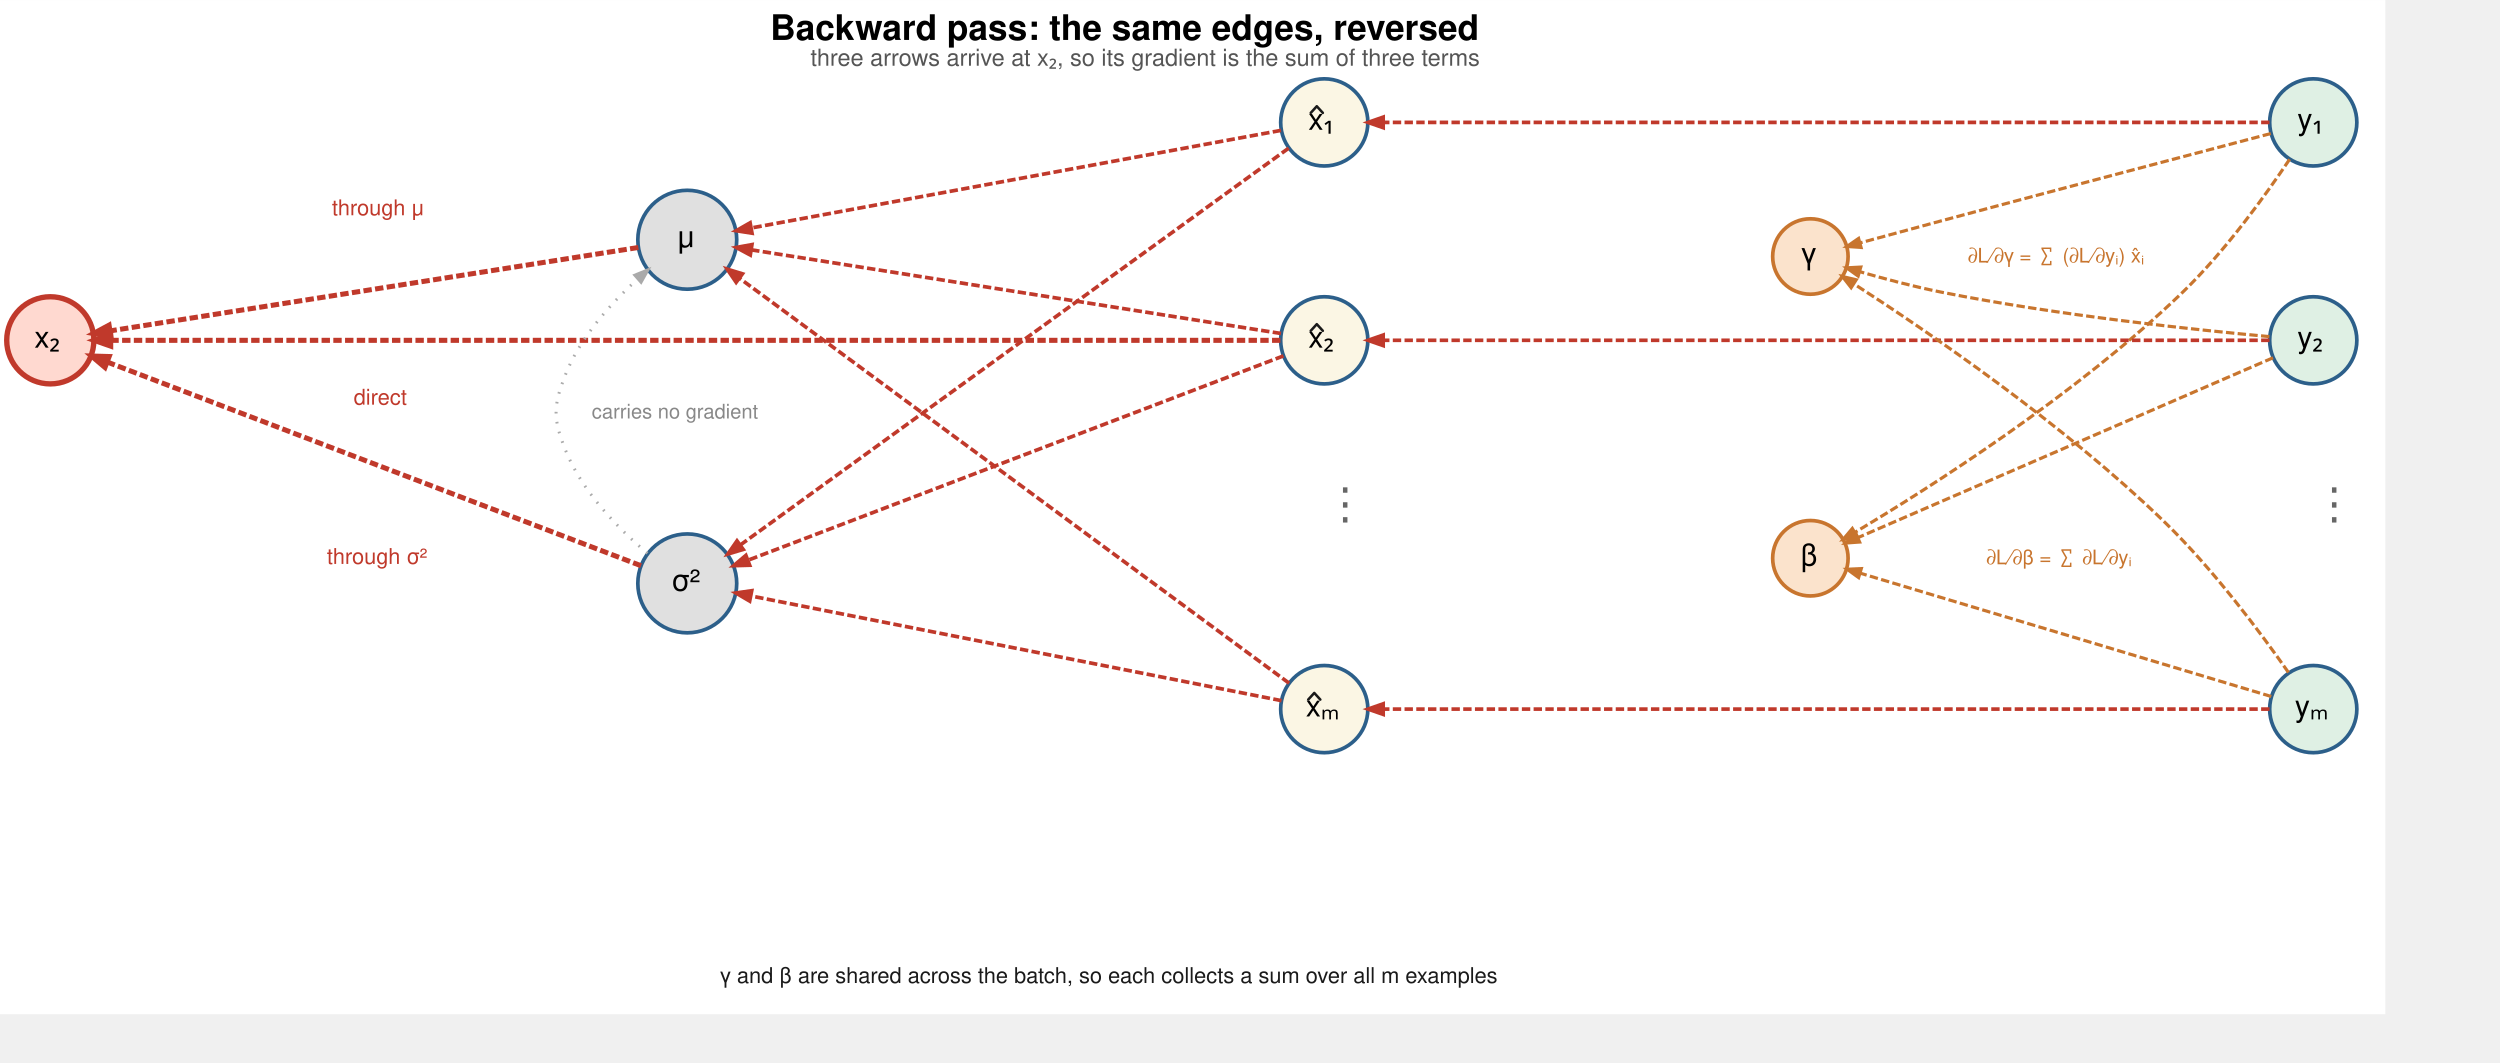
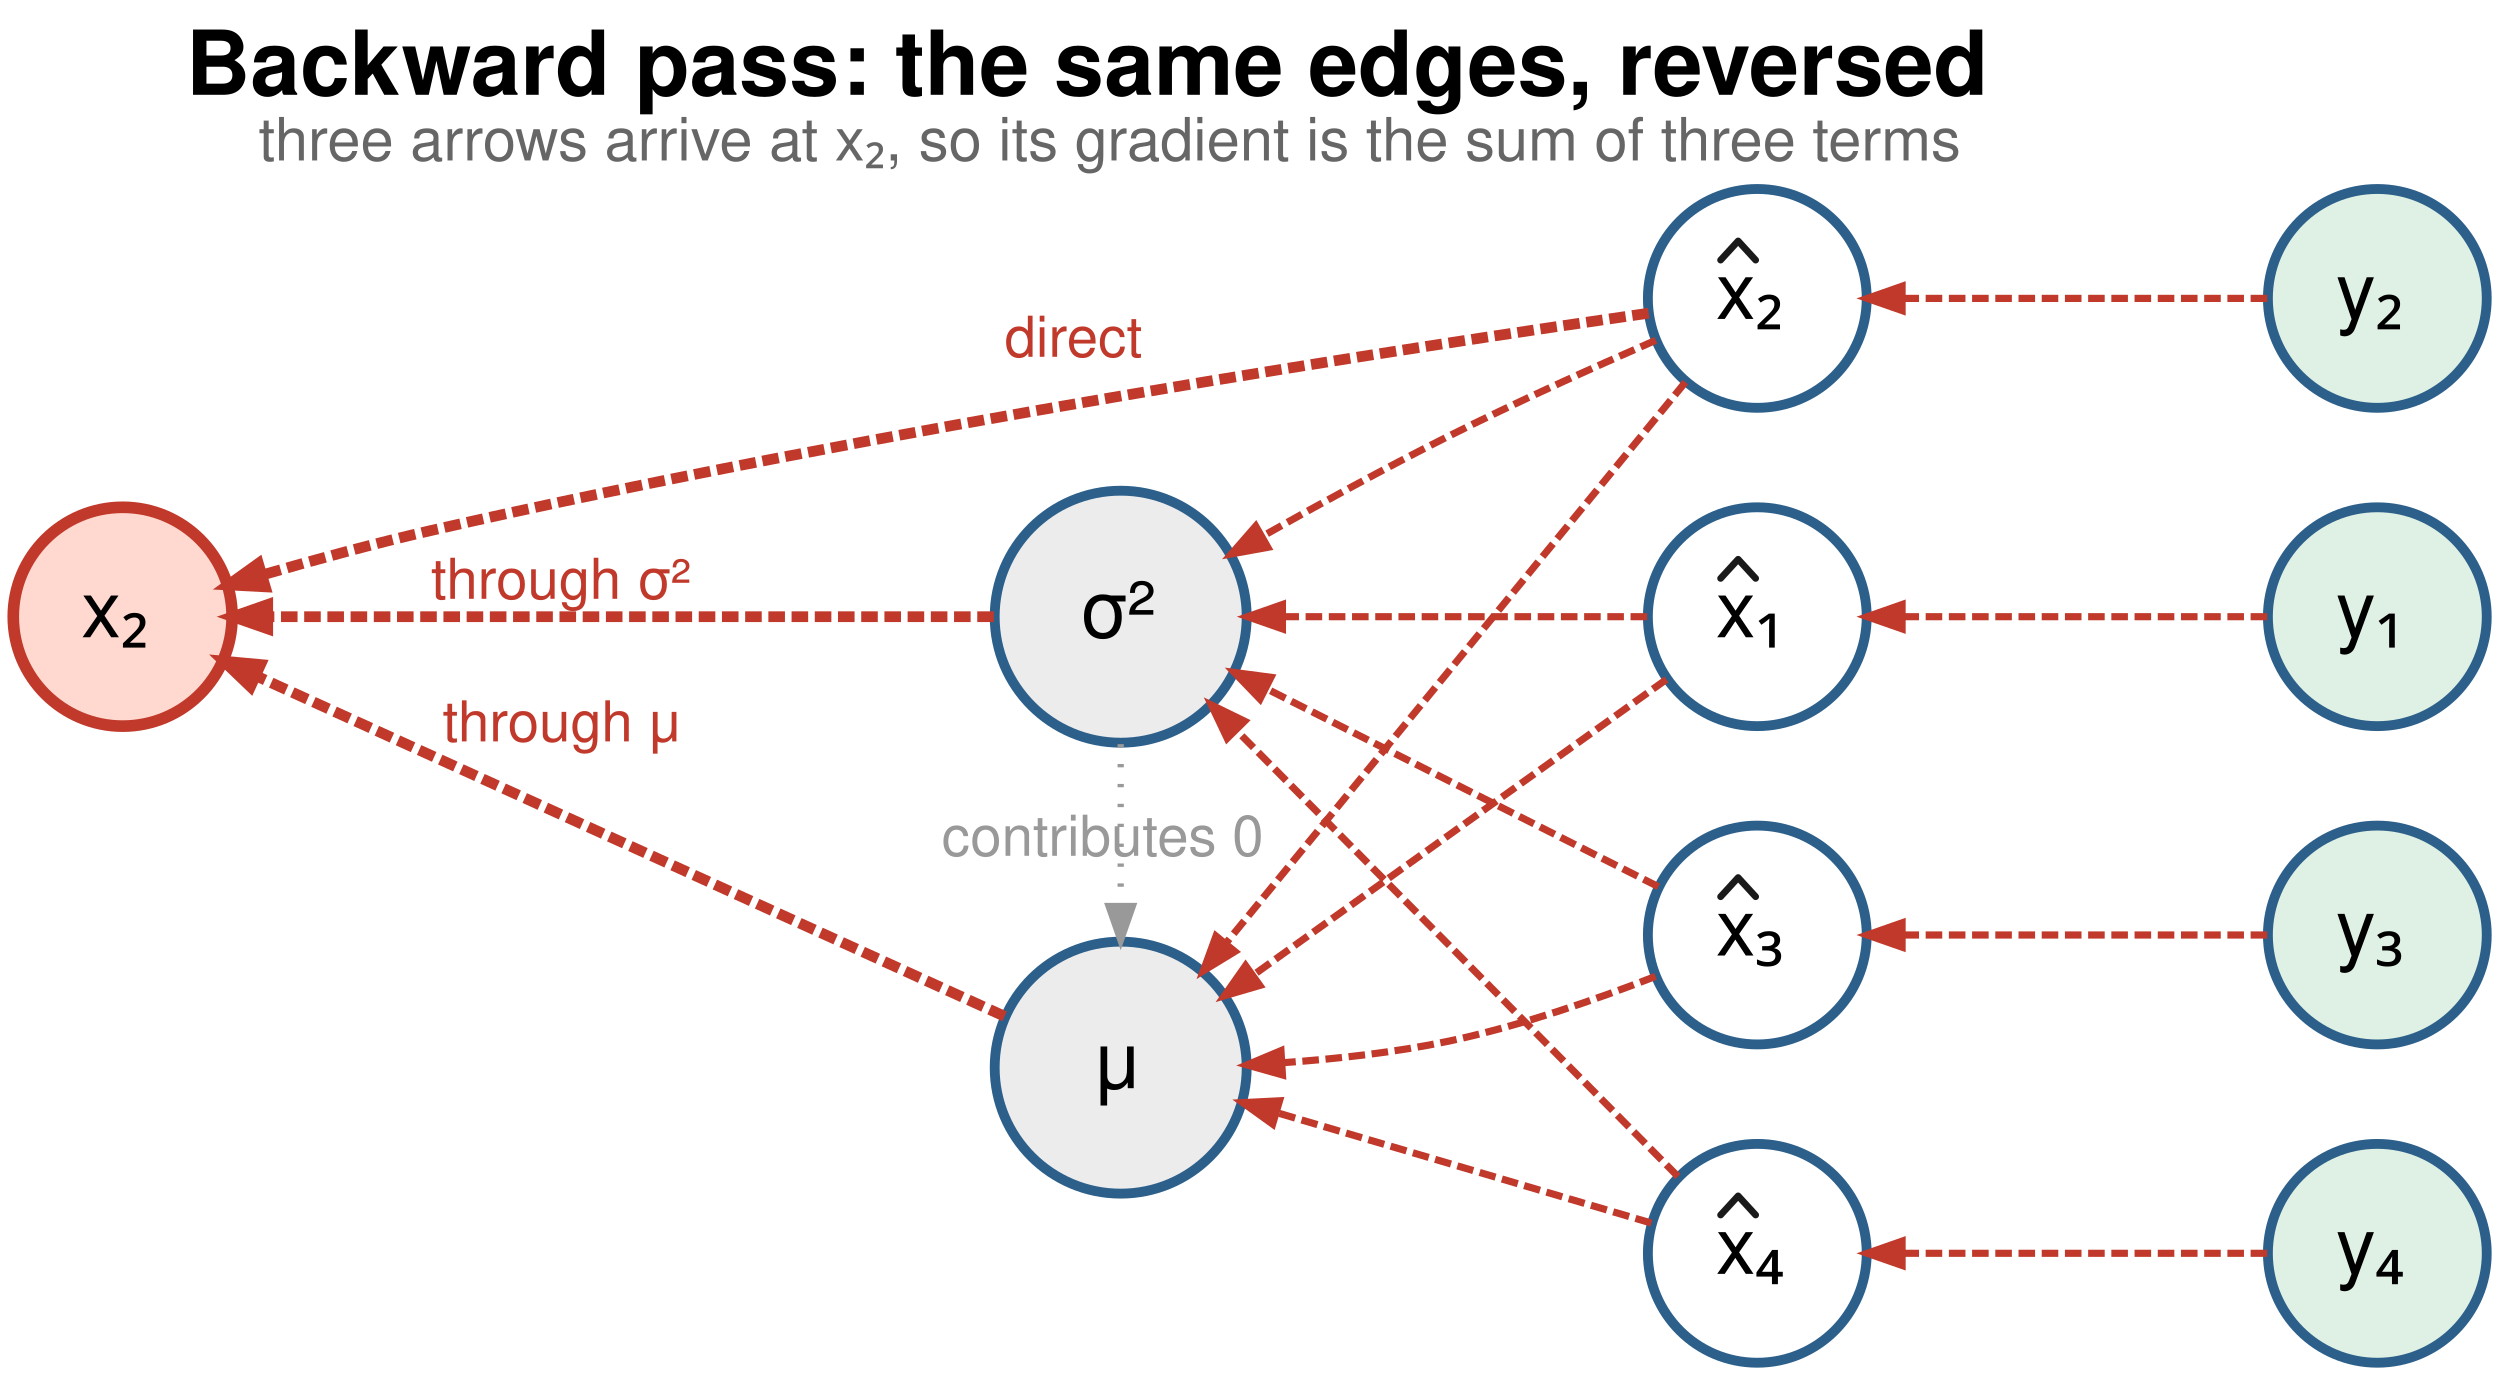
- <svg xmlns="http://www.w3.org/2000/svg" width="1560pt" height="663pt" viewBox="68.40 28.80 1491.40 633.80">
-   <g id="graph0" class="graph" transform="scale(1 1) rotate(0) translate(72.4 629.8)">
-     <polygon fill="white" stroke="transparent" points="-4,4 -4,-601 1419,-601 1419,4 -4,4" />
-     <text text-anchor="start" x="455.5" y="-577.2" font-family="Helvetica,sans-Serif" font-weight="bold" font-size="21.00">Backward pass: the same edges, reversed</text>
-     <text text-anchor="start" x="479.5" y="-561.8" font-family="Helvetica,sans-Serif" font-size="14.00" fill="#555555">three arrows arrive at x₂, so its gradient is the sum of three terms</text>
+ <svg xmlns="http://www.w3.org/2000/svg" width="754pt" height="415pt" viewBox="0.00 0.00 754.00 415.00">
+   <g id="graph0" class="graph" transform="scale(1 1) rotate(0) translate(4 411)">
+     <polygon fill="white" stroke="transparent" points="-4,4 -4,-411 750,-411 750,4 -4,4" />
+     <text text-anchor="start" x="52" y="-382.4" font-family="Helvetica,sans-Serif" font-weight="bold" font-size="27.00">Backward pass: the same edges, reversed</text>
+     <text text-anchor="start" x="74" y="-362.6" font-family="Helvetica,sans-Serif" font-size="18.00" fill="#666666">three arrows arrive at x₂, so its gradient is the sum of three terms</text>
    <g id="node1" class="node">
-       <ellipse fill="#dff0e4" stroke="#2c5f8a" stroke-width="2.2" cx="1376" cy="-528" rx="26" ry="26" />
-       <text text-anchor="start" x="1366.5" y="-523.6" font-family="Helvetica,sans-Serif" font-size="18.00">y₁</text>
+       <ellipse fill="#dff0e4" stroke="#2c5f8a" stroke-width="2.97" cx="713" cy="-225" rx="33" ry="33" />
+       <text text-anchor="start" x="700.5" y="-218.8" font-family="Helvetica,sans-Serif" font-size="24.00">y₁</text>
+     </g>
+     <g id="node5" class="node">
+       <ellipse fill="none" stroke="#2c5f8a" stroke-width="2.97" cx="526" cy="-225" rx="33" ry="33" />
+       <text text-anchor="start" x="513.5" y="-218.8" font-family="Helvetica,sans-Serif" font-size="24.00">x₁</text>
+       <path d="M 514.94 -236.56 L 520.22 -242.32 L 525.50 -236.56" fill="none" stroke="#1a1a1a" stroke-width="2.04" stroke-linecap="round" stroke-linejoin="round" />
+     </g>
+     <g id="edge1" class="edge">
+       <path fill="none" stroke="#c0392b" stroke-width="2.16" stroke-dasharray="5,2" d="M679.78,-225C649.36,-225 603.55,-225 570.02,-225" />
+       <polygon fill="#c0392b" stroke="#c0392b" stroke-width="2.16" points="569.67,-221.33 559.17,-225 569.67,-228.68 569.67,-221.33" />
+     </g>
+     <g id="node2" class="node">
+       <ellipse fill="#dff0e4" stroke="#2c5f8a" stroke-width="2.97" cx="713" cy="-321" rx="33" ry="33" />
+       <text text-anchor="start" x="700.5" y="-314.8" font-family="Helvetica,sans-Serif" font-size="24.00">y₂</text>
+     </g>
+     <g id="node6" class="node">
+       <ellipse fill="none" stroke="#2c5f8a" stroke-width="2.97" cx="526" cy="-321" rx="33" ry="33" />
+       <text text-anchor="start" x="513.5" y="-314.8" font-family="Helvetica,sans-Serif" font-size="24.00">x₂</text>
+       <path d="M 514.94 -332.56 L 520.22 -338.32 L 525.50 -332.56" fill="none" stroke="#1a1a1a" stroke-width="2.04" stroke-linecap="round" stroke-linejoin="round" />
+     </g>
+     <g id="edge2" class="edge">
+       <path fill="none" stroke="#c0392b" stroke-width="2.16" stroke-dasharray="5,2" d="M679.78,-321C649.36,-321 603.55,-321 570.02,-321" />
+       <polygon fill="#c0392b" stroke="#c0392b" stroke-width="2.16" points="569.67,-317.33 559.17,-321 569.67,-324.68 569.67,-317.33" />
+     </g>
+     <g id="node3" class="node">
+       <ellipse fill="#dff0e4" stroke="#2c5f8a" stroke-width="2.97" cx="713" cy="-129" rx="33" ry="33" />
+       <text text-anchor="start" x="700.5" y="-122.8" font-family="Helvetica,sans-Serif" font-size="24.00">y₃</text>
+     </g>
+     <g id="node7" class="node">
+       <ellipse fill="none" stroke="#2c5f8a" stroke-width="2.97" cx="526" cy="-129" rx="33" ry="33" />
+       <text text-anchor="start" x="513.5" y="-122.8" font-family="Helvetica,sans-Serif" font-size="24.00">x₃</text>
+       <path d="M 514.94 -140.56 L 520.22 -146.32 L 525.50 -140.56" fill="none" stroke="#1a1a1a" stroke-width="2.04" stroke-linecap="round" stroke-linejoin="round" />
+     </g>
+     <g id="edge3" class="edge">
+       <path fill="none" stroke="#c0392b" stroke-width="2.16" stroke-dasharray="5,2" d="M679.78,-129C649.36,-129 603.55,-129 570.02,-129" />
+       <polygon fill="#c0392b" stroke="#c0392b" stroke-width="2.16" points="569.67,-125.33 559.17,-129 569.67,-132.68 569.67,-125.33" />
    </g>
    <g id="node4" class="node">
-       <ellipse fill="#fbe3cc" stroke="#c8752e" stroke-width="2.2" cx="1076" cy="-448" rx="22.5" ry="22.5" />
-       <text text-anchor="start" x="1070.5" y="-443.6" font-family="Helvetica,sans-Serif" font-size="18.00">γ</text>
+       <ellipse fill="#dff0e4" stroke="#2c5f8a" stroke-width="2.97" cx="713" cy="-33" rx="33" ry="33" />
+       <text text-anchor="start" x="700.5" y="-26.8" font-family="Helvetica,sans-Serif" font-size="24.00">y₄</text>
+     </g>
+     <g id="node8" class="node">
+       <ellipse fill="none" stroke="#2c5f8a" stroke-width="2.97" cx="526" cy="-33" rx="33" ry="33" />
+       <text text-anchor="start" x="513.5" y="-26.8" font-family="Helvetica,sans-Serif" font-size="24.00">x₄</text>
+       <path d="M 514.94 -44.56 L 520.22 -50.32 L 525.50 -44.56" fill="none" stroke="#1a1a1a" stroke-width="2.04" stroke-linecap="round" stroke-linejoin="round" />
+     </g>
+     <g id="edge4" class="edge">
+       <path fill="none" stroke="#c0392b" stroke-width="2.16" stroke-dasharray="5,2" d="M679.78,-33C649.36,-33 603.55,-33 570.02,-33" />
+       <polygon fill="#c0392b" stroke="#c0392b" stroke-width="2.16" points="569.67,-29.33 559.17,-33 569.67,-36.68 569.67,-29.33" />
+     </g>
+     <g id="node9" class="node">
+       <ellipse fill="#ececec" stroke="#2c5f8a" stroke-width="2.97" cx="334" cy="-89" rx="38" ry="38" />
+       <text text-anchor="start" x="326" y="-82.8" font-family="Helvetica,sans-Serif" font-size="24.00">μ</text>
+     </g>
+     <g id="edge5" class="edge">
+       <path fill="none" stroke="#c0392b" stroke-width="2.16" stroke-dasharray="5,2" d="M498.58,-206.09C466.2,-182.91 411.07,-143.45 373.85,-116.81" />
+       <polygon fill="#c0392b" stroke="#c0392b" stroke-width="2.16" points="375.95,-113.79 365.27,-110.67 371.67,-119.77 375.95,-113.79" />
+     </g>
+     <g id="node10" class="node">
+       <ellipse fill="#ececec" stroke="#2c5f8a" stroke-width="2.97" cx="334" cy="-225" rx="38" ry="38" />
+       <text text-anchor="start" x="321.5" y="-218.8" font-family="Helvetica,sans-Serif" font-size="24.00">σ²</text>
+     </g>
+     <g id="edge9" class="edge">
+       <path fill="none" stroke="#c0392b" stroke-width="2.16" stroke-dasharray="5,2" d="M492.77,-225C462.68,-225 417.37,-225 383.02,-225" />
+       <polygon fill="#c0392b" stroke="#c0392b" stroke-width="2.16" points="382.78,-221.33 372.28,-225 382.78,-228.68 382.78,-221.33" />
+     </g>
+     <g id="edge6" class="edge">
+       <path fill="none" stroke="#c0392b" stroke-width="2.16" stroke-dasharray="5,2" d="M504.3,-295.73C470.82,-254.85 404.61,-174 365.65,-126.42" />
+       <polygon fill="#c0392b" stroke="#c0392b" stroke-width="2.16" points="368.43,-124.02 358.94,-118.23 362.75,-128.68 368.43,-124.02" />
+     </g>
+     <g id="edge10" class="edge">
+       <path fill="none" stroke="#c0392b" stroke-width="2.16" stroke-dasharray="5,2" d="M495.38,-308.38C476.96,-300.35 452.89,-289.51 432,-279 413.72,-269.8 393.92,-258.95 377,-249.39" />
+       <polygon fill="#c0392b" stroke="#c0392b" stroke-width="2.16" points="378.36,-245.93 367.41,-243.94 374.72,-252.32 378.36,-245.93" />
+     </g>
+     <g id="node11" class="node">
+       <ellipse fill="#ffd9d0" stroke="#c0392b" stroke-width="3.51" cx="33" cy="-225" rx="33" ry="33" />
+       <text text-anchor="start" x="20.5" y="-218.8" font-family="Helvetica,sans-Serif" font-size="24.00">x₂</text>
+     </g>
+     <g id="edge13" class="edge">
+       <path fill="none" stroke="#c0392b" stroke-width="3.24" stroke-dasharray="5,2" d="M493.23,-316.55C425.37,-306.8 261.41,-281.93 126,-251 109.3,-247.19 91.12,-242.22 75.36,-237.66" />
+       <polygon fill="#c0392b" stroke="#c0392b" stroke-width="3.24" points="76,-234.01 64.88,-234.58 73.92,-241.06 76,-234.01" />
+       <text text-anchor="start" x="299" y="-303.4" font-family="Helvetica,sans-Serif" font-size="17.00" fill="#c0392b">  direct  </text>
+     </g>
+     <g id="edge7" class="edge">
+       <path fill="none" stroke="#c0392b" stroke-width="2.16" stroke-dasharray="5,2" d="M495.3,-116.52C477.54,-109.6 454.34,-101.51 433,-97 416.85,-93.59 398.92,-91.61 382.86,-90.48" />
+       <polygon fill="#c0392b" stroke="#c0392b" stroke-width="2.16" points="382.79,-86.79 372.08,-89.82 382.34,-94.13 382.79,-86.79" />
+     </g>
+     <g id="edge11" class="edge">
+       <path fill="none" stroke="#c0392b" stroke-width="2.16" stroke-dasharray="5,2" d="M496.14,-143.58C464.73,-159.45 414.18,-185 378.07,-203.24" />
+       <polygon fill="#c0392b" stroke="#c0392b" stroke-width="2.16" points="376.01,-200.16 368.29,-208.18 379.32,-206.72 376.01,-200.16" />
+     </g>
+     <g id="edge8" class="edge">
+       <path fill="none" stroke="#c0392b" stroke-width="2.16" stroke-dasharray="5,2" d="M494.05,-42.12C463.46,-51.14 416.29,-65.04 381.25,-75.37" />
+       <polygon fill="#c0392b" stroke="#c0392b" stroke-width="2.16" points="379.83,-71.96 370.8,-78.45 381.91,-79.01 379.83,-71.96" />
+     </g>
+     <g id="edge12" class="edge">
+       <path fill="none" stroke="#c0392b" stroke-width="2.16" stroke-dasharray="5,2" d="M502.08,-56.16C469,-89.59 407.63,-151.6 369.19,-190.45" />
+       <polygon fill="#c0392b" stroke="#c0392b" stroke-width="2.16" points="366.12,-188.32 361.35,-198.37 371.35,-193.49 366.12,-188.32" />
    </g>
    <g id="edge14" class="edge">
-       <path fill="none" stroke="#c8752e" stroke-width="1.9" stroke-dasharray="5,2" d="M1350.66,-521.36C1309.39,-510.53 1225.1,-488.35 1153.8,-469.2 1137.98,-464.95 1120.36,-460.16 1105.9,-456.2" />
-       <polygon fill="#c8752e" stroke="#c8752e" stroke-width="1.9" points="1106.24,-453.39 1097.79,-453.98 1104.76,-458.79 1106.24,-453.39" />
+       <path fill="none" stroke="#c0392b" stroke-width="3.24" stroke-dasharray="5,2" d="M298.99,-104.47C243.14,-129.87 132.31,-180.29 73.23,-207.16" />
+       <polygon fill="#c0392b" stroke="#c0392b" stroke-width="3.24" points="71.55,-203.88 63.51,-211.58 74.59,-210.57 71.55,-203.88" />
+       <text text-anchor="start" x="129.5" y="-187.4" font-family="Helvetica,sans-Serif" font-size="17.00" fill="#c0392b">  through μ  </text>
    </g>
-     <g id="node5" class="node">
-       <ellipse fill="#fbe3cc" stroke="#c8752e" stroke-width="2.2" cx="1076" cy="-268" rx="22.5" ry="22.5" />
-       <text text-anchor="start" x="1070" y="-263.6" font-family="Helvetica,sans-Serif" font-size="18.00">β</text>
-     </g>
-     <g id="edge17" class="edge">
-       <path fill="none" stroke="#c8752e" stroke-width="1.9" stroke-dasharray="5,2" d="M1361.87,-505.97C1347.42,-484.39 1323.55,-451.28 1298.2,-426.8 1234.84,-365.62 1146.44,-309.62 1102.7,-283.49" />
-       <polygon fill="#c8752e" stroke="#c8752e" stroke-width="1.9" points="1103.88,-280.93 1095.57,-279.26 1101.02,-285.75 1103.88,-280.93" />
-     </g>
-     <g id="node6" class="node">
-       <ellipse fill="#fbf6e4" stroke="#2c5f8a" stroke-width="2.2" cx="786" cy="-528" rx="26" ry="26" />
-       <text text-anchor="start" x="776.5" y="-523.6" font-family="Helvetica,sans-Serif" font-size="18.00">x₁</text>
-       <path d="M 777.94 -533.68 L 781.54 -537.64 L 785.14 -533.68" fill="none" stroke="#1a1a1a" stroke-width="1.53" stroke-linecap="round" stroke-linejoin="round" />
-     </g>
-     <g id="edge1" class="edge">
-       <path fill="none" stroke="#c0392b" stroke-width="2.2" stroke-dasharray="5,2" d="M1349.89,-528C1255.18,-528 929.63,-528 821.34,-528" />
-       <polygon fill="#c0392b" stroke="#c0392b" stroke-width="2.2" points="821.15,-524.85 812.15,-528 821.14,-531.15 821.15,-524.85" />
-     </g>
-     <g id="node2" class="node">
-       <ellipse fill="#dff0e4" stroke="#2c5f8a" stroke-width="2.2" cx="1376" cy="-398" rx="26" ry="26" />
-       <text text-anchor="start" x="1366.5" y="-393.6" font-family="Helvetica,sans-Serif" font-size="18.00">y₂</text>
+     <g id="edge16" class="edge">
+       <path fill="none" stroke="#999999" stroke-width="1.89" stroke-dasharray="1,5" d="M334,-186.57C334,-171.49 334,-153.99 334,-138.01" />
+       <polygon fill="#999999" stroke="#999999" stroke-width="1.89" points="337.68,-137.75 334,-127.25 330.33,-137.75 337.68,-137.75" />
+       <text text-anchor="start" x="280" y="-152.9" font-family="Helvetica,sans-Serif" font-size="17.00" fill="#999999">  contributes 0  </text>
    </g>
    <g id="edge15" class="edge">
-       <path fill="none" stroke="#c8752e" stroke-width="1.9" stroke-dasharray="5,2" d="M1349.81,-400.22C1308.07,-404.02 1223.98,-412.76 1153.8,-426.8 1137.73,-430.01 1120.1,-434.72 1105.69,-438.88" />
-       <polygon fill="#c8752e" stroke="#c8752e" stroke-width="1.9" points="1104.49,-436.31 1097.61,-441.25 1106.07,-441.69 1104.49,-436.31" />
-     </g>
-     <g id="edge18" class="edge">
-       <path fill="none" stroke="#c8752e" stroke-width="1.9" stroke-dasharray="5,2" d="M1351.96,-387.58C1297.13,-363.82 1163.09,-305.74 1104.35,-280.29" />
-       <polygon fill="#c8752e" stroke="#c8752e" stroke-width="1.9" points="1105.37,-277.67 1096.91,-277.06 1103.14,-282.81 1105.37,-277.67" />
-     </g>
-     <g id="node7" class="node">
-       <ellipse fill="#fbf6e4" stroke="#2c5f8a" stroke-width="2.2" cx="786" cy="-398" rx="26" ry="26" />
-       <text text-anchor="start" x="776.5" y="-393.6" font-family="Helvetica,sans-Serif" font-size="18.00">x₂</text>
-       <path d="M 777.94 -403.68 L 781.54 -407.64 L 785.14 -403.68" fill="none" stroke="#1a1a1a" stroke-width="1.53" stroke-linecap="round" stroke-linejoin="round" />
-     </g>
-     <g id="edge2" class="edge">
-       <path fill="none" stroke="#c0392b" stroke-width="2.2" stroke-dasharray="5,2" d="M1349.89,-398C1255.18,-398 929.63,-398 821.34,-398" />
-       <polygon fill="#c0392b" stroke="#c0392b" stroke-width="2.2" points="821.15,-394.85 812.15,-398 821.14,-401.15 821.15,-394.85" />
-     </g>
-     <g id="node3" class="node">
-       <ellipse fill="#dff0e4" stroke="#2c5f8a" stroke-width="2.2" cx="1376" cy="-178" rx="26" ry="26" />
-       <text text-anchor="start" x="1365" y="-173.6" font-family="Helvetica,sans-Serif" font-size="18.00">yₘ</text>
-     </g>
-     <g id="edge16" class="edge">
-       <path fill="none" stroke="#c8752e" stroke-width="1.9" stroke-dasharray="5,2" d="M1361.21,-199.84C1344.77,-223.3 1316.68,-261.01 1287.7,-289.2 1226.84,-348.41 1143.52,-404.89 1101.89,-431.72" />
-       <polygon fill="#c8752e" stroke="#c8752e" stroke-width="1.9" points="1100.32,-429.4 1095.1,-436.08 1103.34,-434.12 1100.32,-429.4" />
-     </g>
-     <g id="edge19" class="edge">
-       <path fill="none" stroke="#c8752e" stroke-width="1.9" stroke-dasharray="5,2" d="M1350.94,-185.52C1295.93,-202.02 1164.82,-241.35 1105.75,-259.07" />
-       <polygon fill="#c8752e" stroke="#c8752e" stroke-width="1.9" points="1104.77,-256.45 1097.91,-261.43 1106.38,-261.81 1104.77,-256.45" />
-     </g>
-     <g id="node8" class="node">
-       <ellipse fill="#fbf6e4" stroke="#2c5f8a" stroke-width="2.2" cx="786" cy="-178" rx="26" ry="26" />
-       <text text-anchor="start" x="775.0" y="-173.6" font-family="Helvetica,sans-Serif" font-size="18.00">xₘ</text>
-       <path d="M 776.44 -183.68 L 780.04 -187.64 L 783.64 -183.68" fill="none" stroke="#1a1a1a" stroke-width="1.53" stroke-linecap="round" stroke-linejoin="round" />
-     </g>
-     <g id="edge3" class="edge">
-       <path fill="none" stroke="#c0392b" stroke-width="2.2" stroke-dasharray="5,2" d="M1349.89,-178C1255.18,-178 929.63,-178 821.34,-178" />
-       <polygon fill="#c0392b" stroke="#c0392b" stroke-width="2.2" points="821.15,-174.85 812.15,-178 821.14,-181.15 821.15,-174.85" />
-     </g>
-     <g id="node9" class="node">
-       <ellipse fill="#e0e0e0" stroke="#2c5f8a" stroke-width="2.2" cx="406" cy="-458" rx="29.5" ry="29.5" />
-       <text text-anchor="start" x="400" y="-453.6" font-family="Helvetica,sans-Serif" font-size="18.00">μ</text>
-     </g>
-     <g id="edge4" class="edge">
-       <path fill="none" stroke="#c0392b" stroke-width="2.2" stroke-dasharray="5,2" d="M760.18,-523.24C694.61,-511.16 521.39,-479.26 444.13,-465.02" />
-       <polygon fill="#c0392b" stroke="#c0392b" stroke-width="2.2" points="444.62,-461.91 435.2,-463.38 443.48,-468.11 444.62,-461.91" />
-     </g>
-     <g id="node10" class="node">
-       <ellipse fill="#e0e0e0" stroke="#2c5f8a" stroke-width="2.2" cx="406" cy="-253" rx="29.5" ry="29.5" />
-       <text text-anchor="start" x="396.5" y="-248.6" font-family="Helvetica,sans-Serif" font-size="18.00">σ²</text>
-     </g>
-     <g id="edge7" class="edge">
-       <path fill="none" stroke="#c0392b" stroke-width="2.2" stroke-dasharray="5,2" d="M764.76,-512.63C701.29,-466.7 512.84,-330.32 437.57,-275.85" />
-       <polygon fill="#c0392b" stroke="#c0392b" stroke-width="2.2" points="439.37,-273.26 430.23,-270.53 435.67,-278.36 439.37,-273.26" />
-     </g>
-     <g id="edge5" class="edge">
-       <path fill="none" stroke="#c0392b" stroke-width="2.2" stroke-dasharray="5,2" d="M760.18,-402.08C694.61,-412.43 521.39,-439.78 444.13,-451.98" />
-       <polygon fill="#c0392b" stroke="#c0392b" stroke-width="2.2" points="443.6,-448.87 435.2,-453.39 444.58,-455.1 443.6,-448.87" />
-     </g>
-     <g id="edge8" class="edge">
-       <path fill="none" stroke="#c0392b" stroke-width="2.2" stroke-dasharray="5,2" d="M761.65,-388.71C696.67,-363.91 518.87,-296.07 442.09,-266.77" />
-       <polygon fill="#c0392b" stroke="#c0392b" stroke-width="2.2" points="443.21,-263.83 433.68,-263.56 440.96,-269.71 443.21,-263.83" />
-     </g>
-     <g id="node11" class="node">
-       <ellipse fill="#ffd9d0" stroke="#c0392b" stroke-width="3.2" cx="26" cy="-398" rx="26" ry="26" />
-       <text text-anchor="start" x="16.5" y="-393.6" font-family="Helvetica,sans-Serif" font-size="18.00">x₂</text>
-     </g>
-     <g id="edge10" class="edge">
-       <path fill="none" stroke="#c0392b" stroke-width="3" stroke-dasharray="5,2" d="M759.84,-398C646.1,-398 194.42,-398 62.41,-398" />
-       <polygon fill="#c0392b" stroke="#c0392b" stroke-width="3" points="62.05,-394.5 52.05,-398 62.05,-401.5 62.05,-394.5" />
-     </g>
-     <g id="edge6" class="edge">
-       <path fill="none" stroke="#c0392b" stroke-width="2.2" stroke-dasharray="5,2" d="M765.03,-193.45C701.7,-240.12 512.16,-379.77 437.1,-435.08" />
-       <polygon fill="#c0392b" stroke="#c0392b" stroke-width="2.2" points="435.16,-432.6 429.79,-440.47 438.9,-437.67 435.16,-432.6" />
-     </g>
-     <g id="edge9" class="edge">
-       <path fill="none" stroke="#c0392b" stroke-width="2.2" stroke-dasharray="5,2" d="M760.48,-183.04C695.07,-195.95 521.21,-230.26 443.93,-245.51" />
-       <polygon fill="#c0392b" stroke="#c0392b" stroke-width="2.2" points="443.22,-242.44 435,-247.28 444.44,-248.62 443.22,-242.44" />
-     </g>
-     <g id="edge11" class="edge">
-       <path fill="none" stroke="#c0392b" stroke-width="3" stroke-dasharray="5,2" d="M376.81,-453.39C308.24,-442.56 136.99,-415.53 62.06,-403.69" />
-       <polygon fill="#c0392b" stroke="#c0392b" stroke-width="3" points="62.15,-400.17 51.73,-402.06 61.06,-407.08 62.15,-400.17" />
-     </g>
-     <g id="edge13" class="edge">
-       <path fill="none" stroke="#aaaaaa" stroke-width="1.8" stroke-dasharray="1,5" d="M382.22,-270.96C364.85,-285.67 342.67,-308.19 332.8,-333.8 326.02,-351.38 326.07,-358.6 332.8,-376.2 341.57,-399.15 360.06,-419.72 376.27,-434.5" />
-       <polygon fill="#aaaaaa" stroke="#aaaaaa" stroke-width="1.8" points="374.72,-436.87 382.57,-440.07 378.43,-432.67 374.72,-436.87" />
-     </g>
-     <g id="edge12" class="edge">
-       <path fill="none" stroke="#c0392b" stroke-width="3" stroke-dasharray="5,2" d="M378.37,-263.54C310.21,-289.55 134.22,-356.71 59.91,-385.06" />
-       <polygon fill="#c0392b" stroke="#c0392b" stroke-width="3" points="58.63,-381.8 50.54,-388.64 61.13,-388.34 58.63,-381.8" />
-     </g>
-     <g id="node12" class="node">
-       <text text-anchor="start" x="785.5" y="-291.7" font-family="Helvetica,sans-Serif" font-size="26.00" fill="#666666">⋮</text>
-     </g>
-     <g id="node13" class="node">
-       <text text-anchor="start" x="1375.5" y="-291.7" font-family="Helvetica,sans-Serif" font-size="26.00" fill="#666666">⋮</text>
-     </g>
-     <g id="node14" class="node">
-       <polygon fill="white" stroke="transparent" points="201.5,-351 201.5,-375 250.5,-375 250.5,-351 201.5,-351" />
-       <text text-anchor="start" x="207" y="-359.6" font-family="Helvetica,sans-Serif" font-size="13.00" fill="#c0392b">direct</text>
-     </g>
-     <g id="node15" class="node">
-       <polygon fill="white" stroke="transparent" points="188.5,-464 188.5,-488 263.5,-488 263.5,-464 188.5,-464" />
-       <text text-anchor="start" x="194" y="-472.6" font-family="Helvetica,sans-Serif" font-size="13.00" fill="#c0392b">through μ</text>
-     </g>
-     <g id="node16" class="node">
-       <polygon fill="white" stroke="transparent" points="186,-256 186,-280 266,-280 266,-256 186,-256" />
-       <text text-anchor="start" x="191" y="-264.6" font-family="Helvetica,sans-Serif" font-size="13.00" fill="#c0392b">through σ²</text>
-     </g>
-     <g id="node17" class="node">
-       <polygon fill="white" stroke="transparent" points="344,-343.5 344,-366.5 468,-366.5 468,-343.5 344,-343.5" />
-       <text text-anchor="start" x="349" y="-351.4" font-family="Helvetica,sans-Serif" font-size="12.00" fill="#888888">carries no gradient</text>
-     </g>
-     <g id="node18" class="node">
-       <polygon fill="white" stroke="transparent" points="1165,-436.5 1165,-459.5 1287,-459.5 1287,-436.5 1165,-436.5" />
-       <text text-anchor="start" x="1170" y="-444.4" font-family="Helvetica,sans-Serif" font-size="12.00" fill="#c8752e">∂L∕∂γ = ∑ (∂L∕∂yᵢ) x̂ᵢ</text>
-     </g>
-     <g id="node19" class="node">
-       <polygon fill="white" stroke="transparent" points="1175.5,-256.5 1175.5,-279.5 1276.5,-279.5 1276.5,-256.5 1175.5,-256.5" />
-       <text text-anchor="start" x="1181" y="-264.4" font-family="Helvetica,sans-Serif" font-size="12.00" fill="#c8752e">∂L∕∂β = ∑ ∂L∕∂yᵢ</text>
-     </g>
-     <g id="node20" class="node">
-       <text text-anchor="start" x="425.5" y="-14.6" font-family="Helvetica,sans-Serif" font-size="13.00" fill="#1a1a1a">γ and β are shared across the batch, so each collects a sum over all m examples</text>
+       <path fill="none" stroke="#c0392b" stroke-width="3.24" stroke-dasharray="5,2" d="M295.74,-225C240.14,-225 135.76,-225 77.01,-225" />
+       <polygon fill="#c0392b" stroke="#c0392b" stroke-width="3.24" points="76.74,-221.33 66.24,-225 76.74,-228.68 76.74,-221.33" />
+       <text text-anchor="start" x="126" y="-230.4" font-family="Helvetica,sans-Serif" font-size="17.00" fill="#c0392b">  through σ²  </text>
    </g>
  </g>
</svg>
